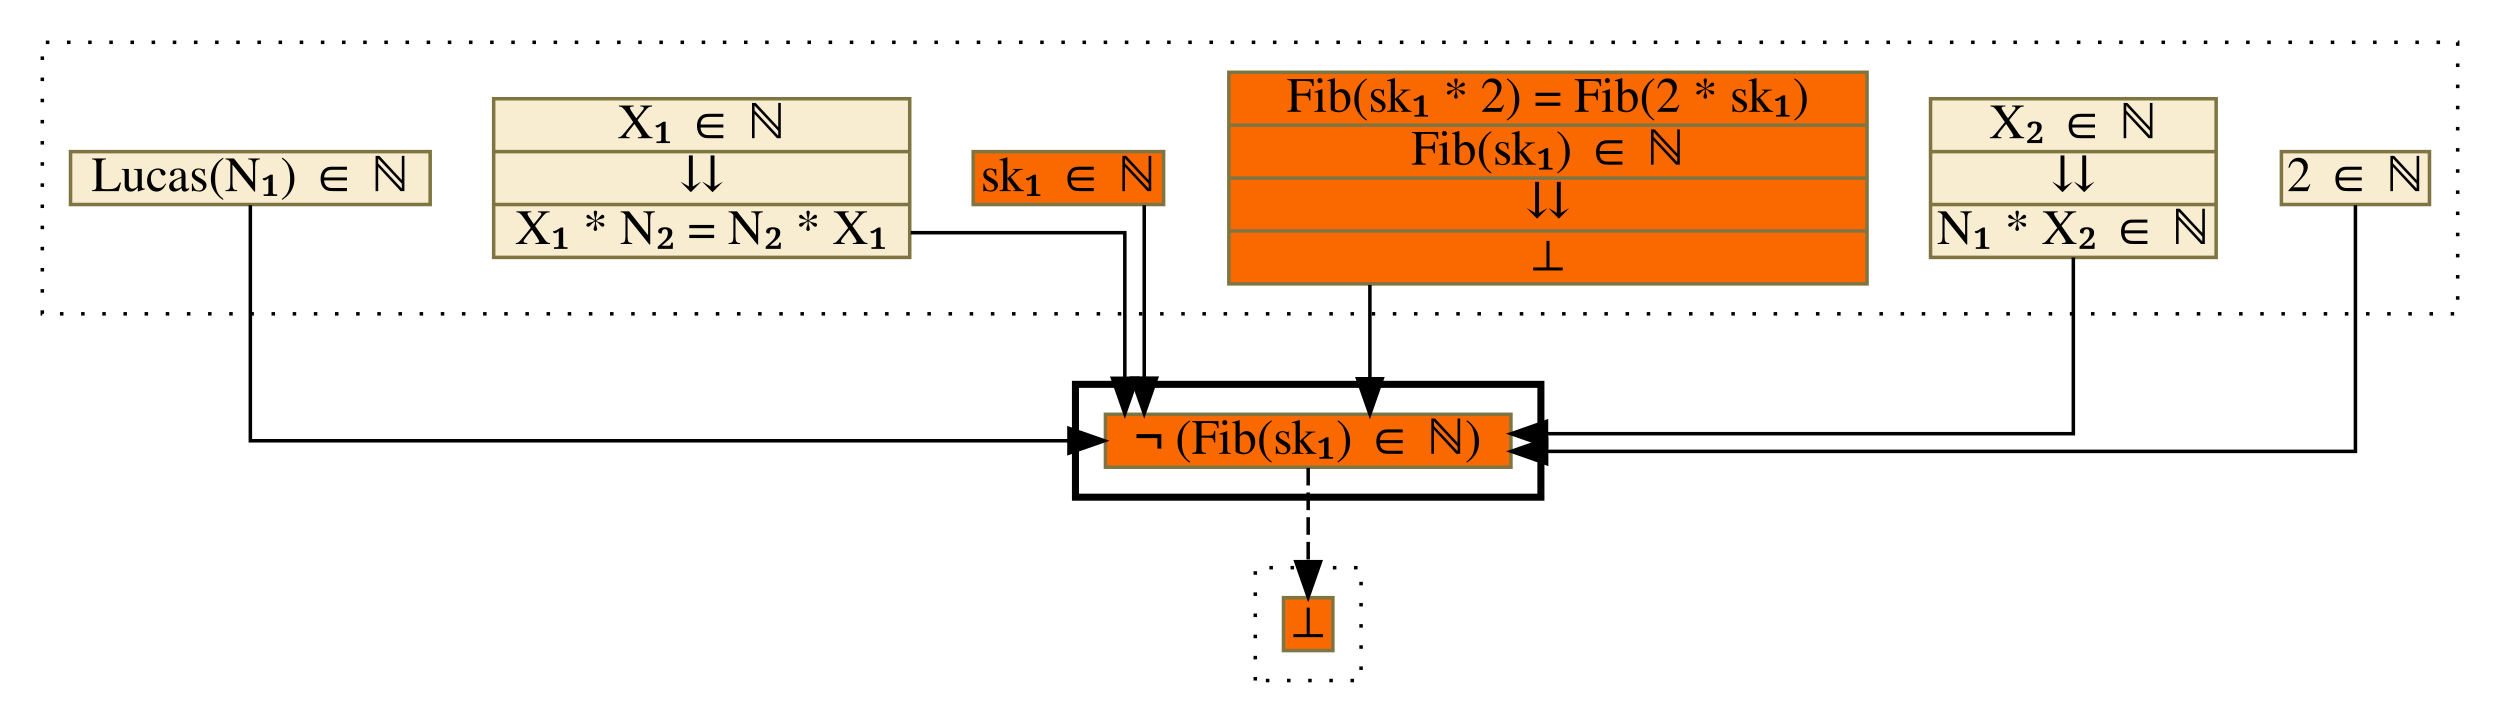
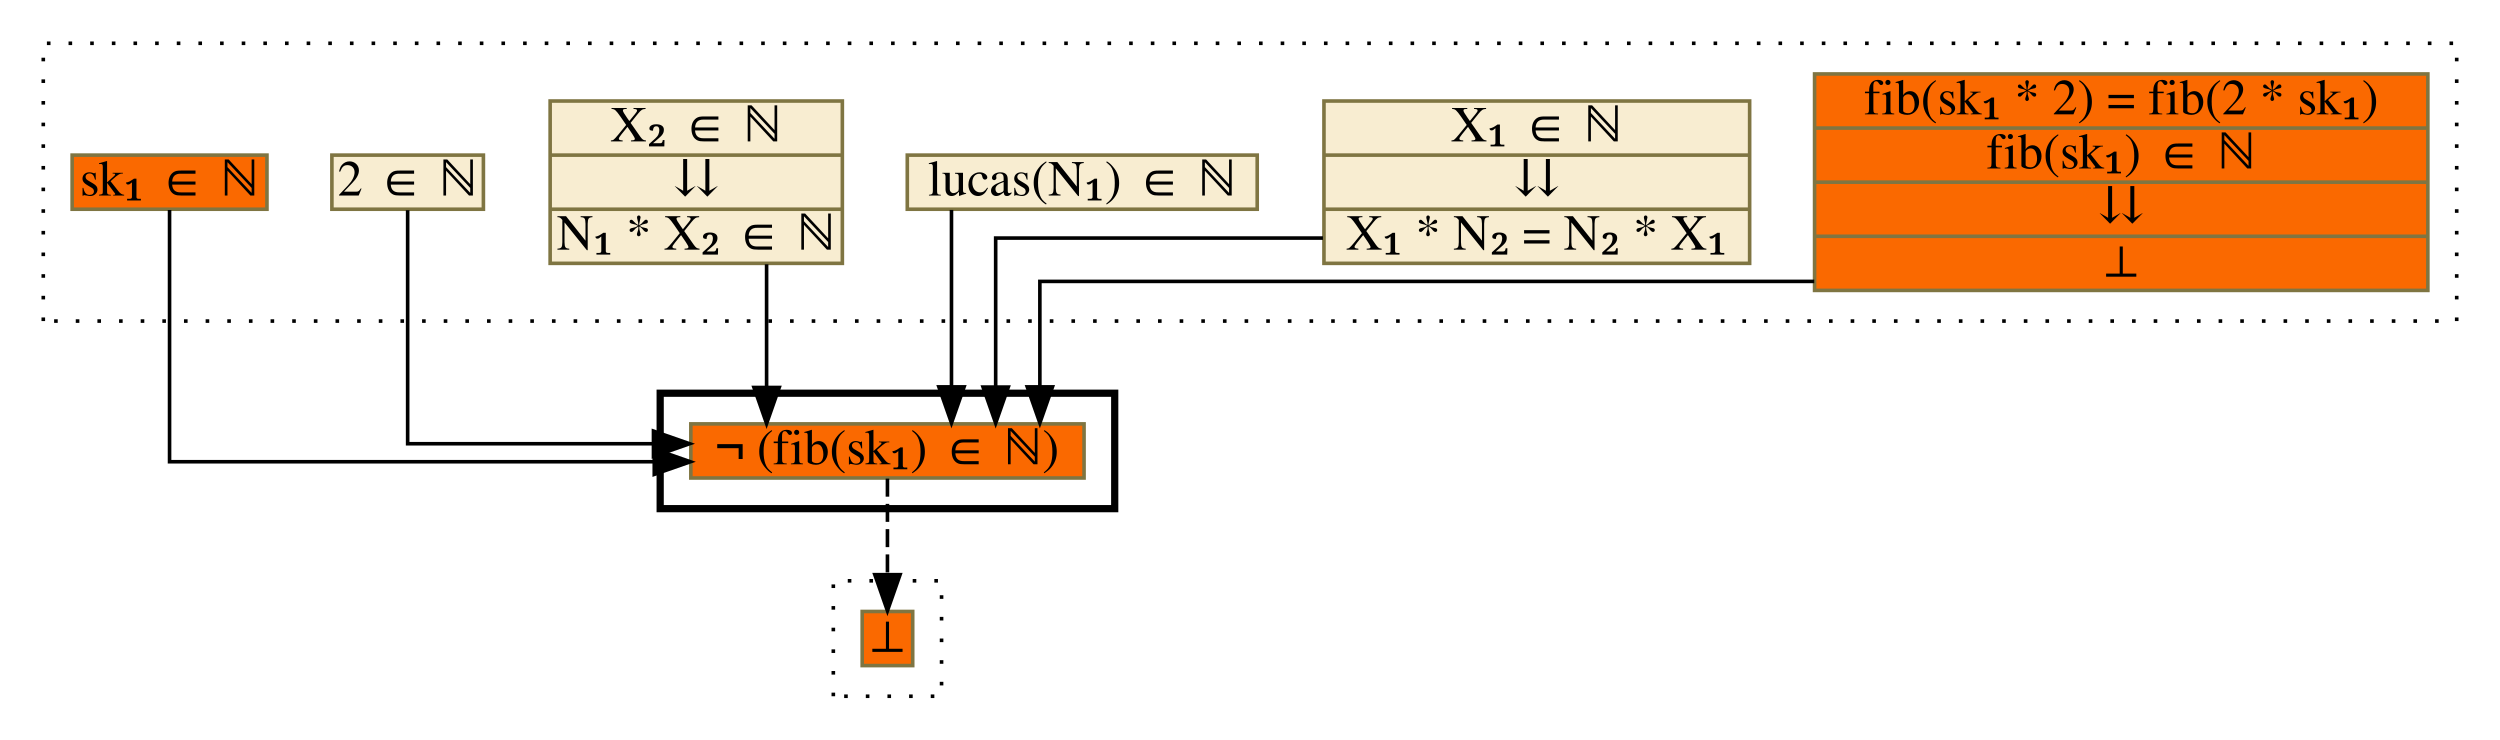
- <svg xmlns="http://www.w3.org/2000/svg" xmlns:xlink="http://www.w3.org/1999/xlink" width="709pt" height="205pt" viewBox="0.00 0.00 709.00 205.00">
+ <svg xmlns="http://www.w3.org/2000/svg" xmlns:xlink="http://www.w3.org/1999/xlink" width="693pt" height="205pt" viewBox="0.00 0.00 693.00 205.00">
  <g id="graph0" class="graph" transform="scale(1 1) rotate(0) translate(4 201)">
    <g id="clust1" class="cluster">
-       <polygon fill="transparent" stroke="black" stroke-dasharray="1,5" points="8,-112 8,-189 693,-189 693,-112 8,-112" />
+       <polygon fill="transparent" stroke="black" stroke-dasharray="1,5" points="8,-112 8,-189 677,-189 677,-112 8,-112" />
    </g>
    <g id="clust2" class="cluster">
-       <polygon fill="transparent" stroke="black" stroke-width="2" points="301,-60 301,-92 433,-92 433,-60 301,-60" />
+       <polygon fill="transparent" stroke="black" stroke-width="2" points="179,-60 179,-92 305,-92 305,-60 179,-60" />
    </g>
    <g id="clust3" class="cluster">
-       <polygon fill="transparent" stroke="black" stroke-dasharray="1,5" points="352,-8 352,-40 382,-40 382,-8 352,-8" />
+       <polygon fill="transparent" stroke="black" stroke-dasharray="1,5" points="227,-8 227,-40 257,-40 257,-8 227,-8" />
    </g>
    <g id="node1" class="node">
      <g id="a_node1">
-         <a xlink:href="c_0_64.html" xlink:title="{2 ∈ ℕ}" target="_vizar">
-           <polygon fill="#f8edd1" stroke="#7f7542" points="643,-143 643,-158 685,-158 685,-143 643,-143" />
-           <text text-anchor="middle" x="664" y="-146.8" font-family="Times,serif" font-size="14.00">2 ∈ ℕ</text>
+         <a xlink:href="c_0_133.html" xlink:title="{fib(sk₁ * 2) = fib(2 * sk₁)|fib(sk₁) ∈ ℕ|⇊|⊥}" target="_vizar">
+           <polygon fill="#fa6900" stroke="#7f7542" points="499,-120.5 499,-180.5 669,-180.5 669,-120.5 499,-120.5" />
+           <text text-anchor="middle" x="584" y="-169.3" font-family="Times,serif" font-size="14.00">fib(sk₁ * 2) = fib(2 * sk₁)</text>
+           <polyline fill="none" stroke="#7f7542" points="499,-165.5 669,-165.5 " />
+           <text text-anchor="middle" x="584" y="-154.3" font-family="Times,serif" font-size="14.00">fib(sk₁) ∈ ℕ</text>
+           <polyline fill="none" stroke="#7f7542" points="499,-150.5 669,-150.5 " />
+           <text text-anchor="middle" x="584" y="-139.3" font-family="Times,serif" font-size="14.00">⇊</text>
+           <polyline fill="none" stroke="#7f7542" points="499,-135.5 669,-135.5 " />
+           <text text-anchor="middle" x="584" y="-124.3" font-family="Times,serif" font-size="14.00">⊥</text>
        </a>
      </g>
    </g>
    <g id="node7" class="node">
      <g id="a_node7">
-         <a xlink:href="c_0_137.html" xlink:title="{¬ (Fib(sk₁) ∈ ℕ)}" target="_vizar">
-           <polygon fill="#fa6900" stroke="#7f7542" points="309.5,-68.5 309.5,-83.5 424.5,-83.5 424.5,-68.5 309.5,-68.5" />
-           <text text-anchor="middle" x="367" y="-72.3" font-family="Times,serif" font-size="14.00">¬ (Fib(sk₁) ∈ ℕ)</text>
+         <a xlink:href="c_0_137.html" xlink:title="{¬ (fib(sk₁) ∈ ℕ)}" target="_vizar">
+           <polygon fill="#fa6900" stroke="#7f7542" points="187.5,-68.5 187.5,-83.5 296.5,-83.5 296.5,-68.5 187.5,-68.5" />
+           <text text-anchor="middle" x="242" y="-72.3" font-family="Times,serif" font-size="14.00">¬ (fib(sk₁) ∈ ℕ)</text>
        </a>
      </g>
    </g>
    <g id="edge1" class="edge">
-       <path fill="none" stroke="black" d="M664,-142.79C664,-123.18 664,-73 664,-73 664,-73 434.62,-73 434.62,-73" />
-       <polygon fill="black" stroke="black" points="434.62,-69.5 424.62,-73 434.62,-76.5 434.62,-69.5" />
+       <path fill="none" stroke="black" d="M498.91,-123C410.29,-123 284.25,-123 284.25,-123 284.25,-123 284.25,-93.76 284.25,-93.76" />
+       <polygon fill="black" stroke="black" points="287.75,-93.76 284.25,-83.76 280.75,-93.76 287.75,-93.76" />
    </g>
    <g id="node2" class="node">
      <g id="a_node2">
-         <a xlink:href="c_0_141.html" xlink:title="{X₂ ∈ ℕ|⇊|N₁ * X₂ ∈ ℕ}" target="_vizar">
-           <polygon fill="#f8edd1" stroke="#7f7542" points="543.5,-128 543.5,-173 624.5,-173 624.5,-128 543.5,-128" />
-           <text text-anchor="middle" x="584" y="-161.8" font-family="Times,serif" font-size="14.00">X₂ ∈ ℕ</text>
-           <polyline fill="none" stroke="#7f7542" points="543.5,-158 624.5,-158 " />
-           <text text-anchor="middle" x="584" y="-146.8" font-family="Times,serif" font-size="14.00">⇊</text>
-           <polyline fill="none" stroke="#7f7542" points="543.5,-143 624.5,-143 " />
-           <text text-anchor="middle" x="584" y="-131.8" font-family="Times,serif" font-size="14.00">N₁ * X₂ ∈ ℕ</text>
+         <a xlink:href="c_0_63.html" xlink:title="{X₁ ∈ ℕ|⇊|X₁ * N₂ = N₂ * X₁}" target="_vizar">
+           <polygon fill="#f8edd1" stroke="#7f7542" points="363,-128 363,-173 481,-173 481,-128 363,-128" />
+           <text text-anchor="middle" x="422" y="-161.8" font-family="Times,serif" font-size="14.00">X₁ ∈ ℕ</text>
+           <polyline fill="none" stroke="#7f7542" points="363,-158 481,-158 " />
+           <text text-anchor="middle" x="422" y="-146.8" font-family="Times,serif" font-size="14.00">⇊</text>
+           <polyline fill="none" stroke="#7f7542" points="363,-143 481,-143 " />
+           <text text-anchor="middle" x="422" y="-131.8" font-family="Times,serif" font-size="14.00">X₁ * N₂ = N₂ * X₁</text>
        </a>
      </g>
    </g>
    <g id="edge2" class="edge">
-       <path fill="none" stroke="black" d="M584,-127.96C584,-106.68 584,-78 584,-78 584,-78 434.58,-78 434.58,-78" />
-       <polygon fill="black" stroke="black" points="434.58,-74.5 424.58,-78 434.58,-81.5 434.58,-74.5" />
+       <path fill="none" stroke="black" d="M362.72,-135C320.79,-135 272,-135 272,-135 272,-135 272,-93.71 272,-93.71" />
+       <polygon fill="black" stroke="black" points="275.5,-93.71 272,-83.71 268.5,-93.71 275.5,-93.71" />
    </g>
    <g id="node3" class="node">
      <g id="a_node3">
-         <a xlink:href="c_0_133.html" xlink:title="{Fib(sk₁ * 2) = Fib(2 * sk₁)|Fib(sk₁) ∈ ℕ|⇊|⊥}" target="_vizar">
-           <polygon fill="#fa6900" stroke="#7f7542" points="344.5,-120.5 344.5,-180.5 525.5,-180.5 525.5,-120.5 344.5,-120.5" />
-           <text text-anchor="middle" x="435" y="-169.3" font-family="Times,serif" font-size="14.00">Fib(sk₁ * 2) = Fib(2 * sk₁)</text>
-           <polyline fill="none" stroke="#7f7542" points="344.5,-165.5 525.5,-165.5 " />
-           <text text-anchor="middle" x="435" y="-154.3" font-family="Times,serif" font-size="14.00">Fib(sk₁) ∈ ℕ</text>
-           <polyline fill="none" stroke="#7f7542" points="344.5,-150.5 525.5,-150.5 " />
-           <text text-anchor="middle" x="435" y="-139.3" font-family="Times,serif" font-size="14.00">⇊</text>
-           <polyline fill="none" stroke="#7f7542" points="344.5,-135.5 525.5,-135.5 " />
-           <text text-anchor="middle" x="435" y="-124.3" font-family="Times,serif" font-size="14.00">⊥</text>
+         <a xlink:href="c_0_135.html" xlink:title="{lucas(N₁) ∈ ℕ}" target="_vizar">
+           <polygon fill="#f8edd1" stroke="#7f7542" points="247.5,-143 247.5,-158 344.5,-158 344.5,-143 247.5,-143" />
+           <text text-anchor="middle" x="296" y="-146.8" font-family="Times,serif" font-size="14.00">lucas(N₁) ∈ ℕ</text>
        </a>
      </g>
    </g>
    <g id="edge3" class="edge">
-       <path fill="none" stroke="black" d="M384.5,-120.2C384.5,-120.2 384.5,-93.59 384.5,-93.59" />
-       <polygon fill="black" stroke="black" points="388,-93.59 384.5,-83.59 381,-93.59 388,-93.59" />
+       <path fill="none" stroke="black" d="M259.75,-142.81C259.75,-142.81 259.75,-93.76 259.75,-93.76" />
+       <polygon fill="black" stroke="black" points="263.25,-93.76 259.75,-83.76 256.25,-93.76 263.25,-93.76" />
    </g>
    <g id="node4" class="node">
      <g id="a_node4">
-         <a xlink:href="c_0_116.html" xlink:title="{sk₁ ∈ ℕ}" target="_vizar">
-           <polygon fill="#fa6900" stroke="#7f7542" points="272,-143 272,-158 326,-158 326,-143 272,-143" />
-           <text text-anchor="middle" x="299" y="-146.8" font-family="Times,serif" font-size="14.00">sk₁ ∈ ℕ</text>
+         <a xlink:href="c_0_141.html" xlink:title="{X₂ ∈ ℕ|⇊|N₁ * X₂ ∈ ℕ}" target="_vizar">
+           <polygon fill="#f8edd1" stroke="#7f7542" points="148.5,-128 148.5,-173 229.5,-173 229.5,-128 148.5,-128" />
+           <text text-anchor="middle" x="189" y="-161.8" font-family="Times,serif" font-size="14.00">X₂ ∈ ℕ</text>
+           <polyline fill="none" stroke="#7f7542" points="148.5,-158 229.5,-158 " />
+           <text text-anchor="middle" x="189" y="-146.8" font-family="Times,serif" font-size="14.00">⇊</text>
+           <polyline fill="none" stroke="#7f7542" points="148.5,-143 229.5,-143 " />
+           <text text-anchor="middle" x="189" y="-131.8" font-family="Times,serif" font-size="14.00">N₁ * X₂ ∈ ℕ</text>
        </a>
      </g>
    </g>
    <g id="edge4" class="edge">
-       <path fill="none" stroke="black" d="M320.5,-142.81C320.5,-142.81 320.5,-93.76 320.5,-93.76" />
-       <polygon fill="black" stroke="black" points="324,-93.76 320.5,-83.76 317,-93.76 324,-93.76" />
+       <path fill="none" stroke="black" d="M208.5,-127.74C208.5,-127.74 208.5,-93.59 208.5,-93.59" />
+       <polygon fill="black" stroke="black" points="212,-93.59 208.5,-83.59 205,-93.59 212,-93.59" />
    </g>
    <g id="node5" class="node">
      <g id="a_node5">
-         <a xlink:href="c_0_63.html" xlink:title="{X₁ ∈ ℕ|⇊|X₁ * N₂ = N₂ * X₁}" target="_vizar">
-           <polygon fill="#f8edd1" stroke="#7f7542" points="136,-128 136,-173 254,-173 254,-128 136,-128" />
-           <text text-anchor="middle" x="195" y="-161.8" font-family="Times,serif" font-size="14.00">X₁ ∈ ℕ</text>
-           <polyline fill="none" stroke="#7f7542" points="136,-158 254,-158 " />
-           <text text-anchor="middle" x="195" y="-146.8" font-family="Times,serif" font-size="14.00">⇊</text>
-           <polyline fill="none" stroke="#7f7542" points="136,-143 254,-143 " />
-           <text text-anchor="middle" x="195" y="-131.8" font-family="Times,serif" font-size="14.00">X₁ * N₂ = N₂ * X₁</text>
+         <a xlink:href="c_0_64.html" xlink:title="{2 ∈ ℕ}" target="_vizar">
+           <polygon fill="#f8edd1" stroke="#7f7542" points="88,-143 88,-158 130,-158 130,-143 88,-143" />
+           <text text-anchor="middle" x="109" y="-146.8" font-family="Times,serif" font-size="14.00">2 ∈ ℕ</text>
        </a>
      </g>
    </g>
    <g id="edge5" class="edge">
-       <path fill="none" stroke="black" d="M254.3,-135C284.53,-135 315,-135 315,-135 315,-135 315,-93.71 315,-93.71" />
-       <polygon fill="black" stroke="black" points="318.5,-93.71 315,-83.71 311.5,-93.71 318.5,-93.71" />
+       <path fill="none" stroke="black" d="M109,-142.74C109,-124.04 109,-78 109,-78 109,-78 177.14,-78 177.14,-78" />
+       <polygon fill="black" stroke="black" points="177.14,-81.5 187.14,-78 177.14,-74.5 177.14,-81.5" />
    </g>
    <g id="node6" class="node">
      <g id="a_node6">
-         <a xlink:href="c_0_135.html" xlink:title="{Lucas(N₁) ∈ ℕ}" target="_vizar">
-           <polygon fill="#f8edd1" stroke="#7f7542" points="16,-143 16,-158 118,-158 118,-143 16,-143" />
-           <text text-anchor="middle" x="67" y="-146.8" font-family="Times,serif" font-size="14.00">Lucas(N₁) ∈ ℕ</text>
+         <a xlink:href="c_0_116.html" xlink:title="{sk₁ ∈ ℕ}" target="_vizar">
+           <polygon fill="#fa6900" stroke="#7f7542" points="16,-143 16,-158 70,-158 70,-143 16,-143" />
+           <text text-anchor="middle" x="43" y="-146.8" font-family="Times,serif" font-size="14.00">sk₁ ∈ ℕ</text>
        </a>
      </g>
    </g>
    <g id="edge6" class="edge">
-       <path fill="none" stroke="black" d="M67,-142.81C67,-123.77 67,-76 67,-76 67,-76 299.16,-76 299.16,-76" />
-       <polygon fill="black" stroke="black" points="299.16,-79.5 309.16,-76 299.16,-72.5 299.16,-79.5" />
+       <path fill="none" stroke="black" d="M43,-142.79C43,-123.18 43,-73 43,-73 43,-73 177.36,-73 177.36,-73" />
+       <polygon fill="black" stroke="black" points="177.36,-76.5 187.36,-73 177.36,-69.5 177.36,-76.5" />
    </g>
    <g id="node8" class="node">
      <g id="a_node8">
        <a xlink:href="c_0_157.html" xlink:title="⊥" target="_vizar">
-           <polygon fill="#fa6900" stroke="#7f7542" points="360,-16.5 360,-31.5 374,-31.5 374,-16.5 360,-16.5" />
-           <text text-anchor="middle" x="367" y="-20.3" font-family="Times,serif" font-size="14.00">⊥</text>
+           <polygon fill="#fa6900" stroke="#7f7542" points="235,-16.5 235,-31.5 249,-31.5 249,-16.5 235,-16.5" />
+           <text text-anchor="middle" x="242" y="-20.3" font-family="Times,serif" font-size="14.00">⊥</text>
        </a>
      </g>
    </g>
    <g id="edge7" class="edge">
-       <path fill="none" stroke="black" stroke-dasharray="5,2" d="M367,-68.33C367,-68.33 367,-41.7 367,-41.7" />
-       <polygon fill="black" stroke="black" points="370.5,-41.7 367,-31.7 363.5,-41.7 370.5,-41.7" />
+       <path fill="none" stroke="black" stroke-dasharray="5,2" d="M242,-68.33C242,-68.33 242,-41.7 242,-41.7" />
+       <polygon fill="black" stroke="black" points="245.5,-41.7 242,-31.7 238.5,-41.7 245.5,-41.7" />
    </g>
  </g>
</svg>
